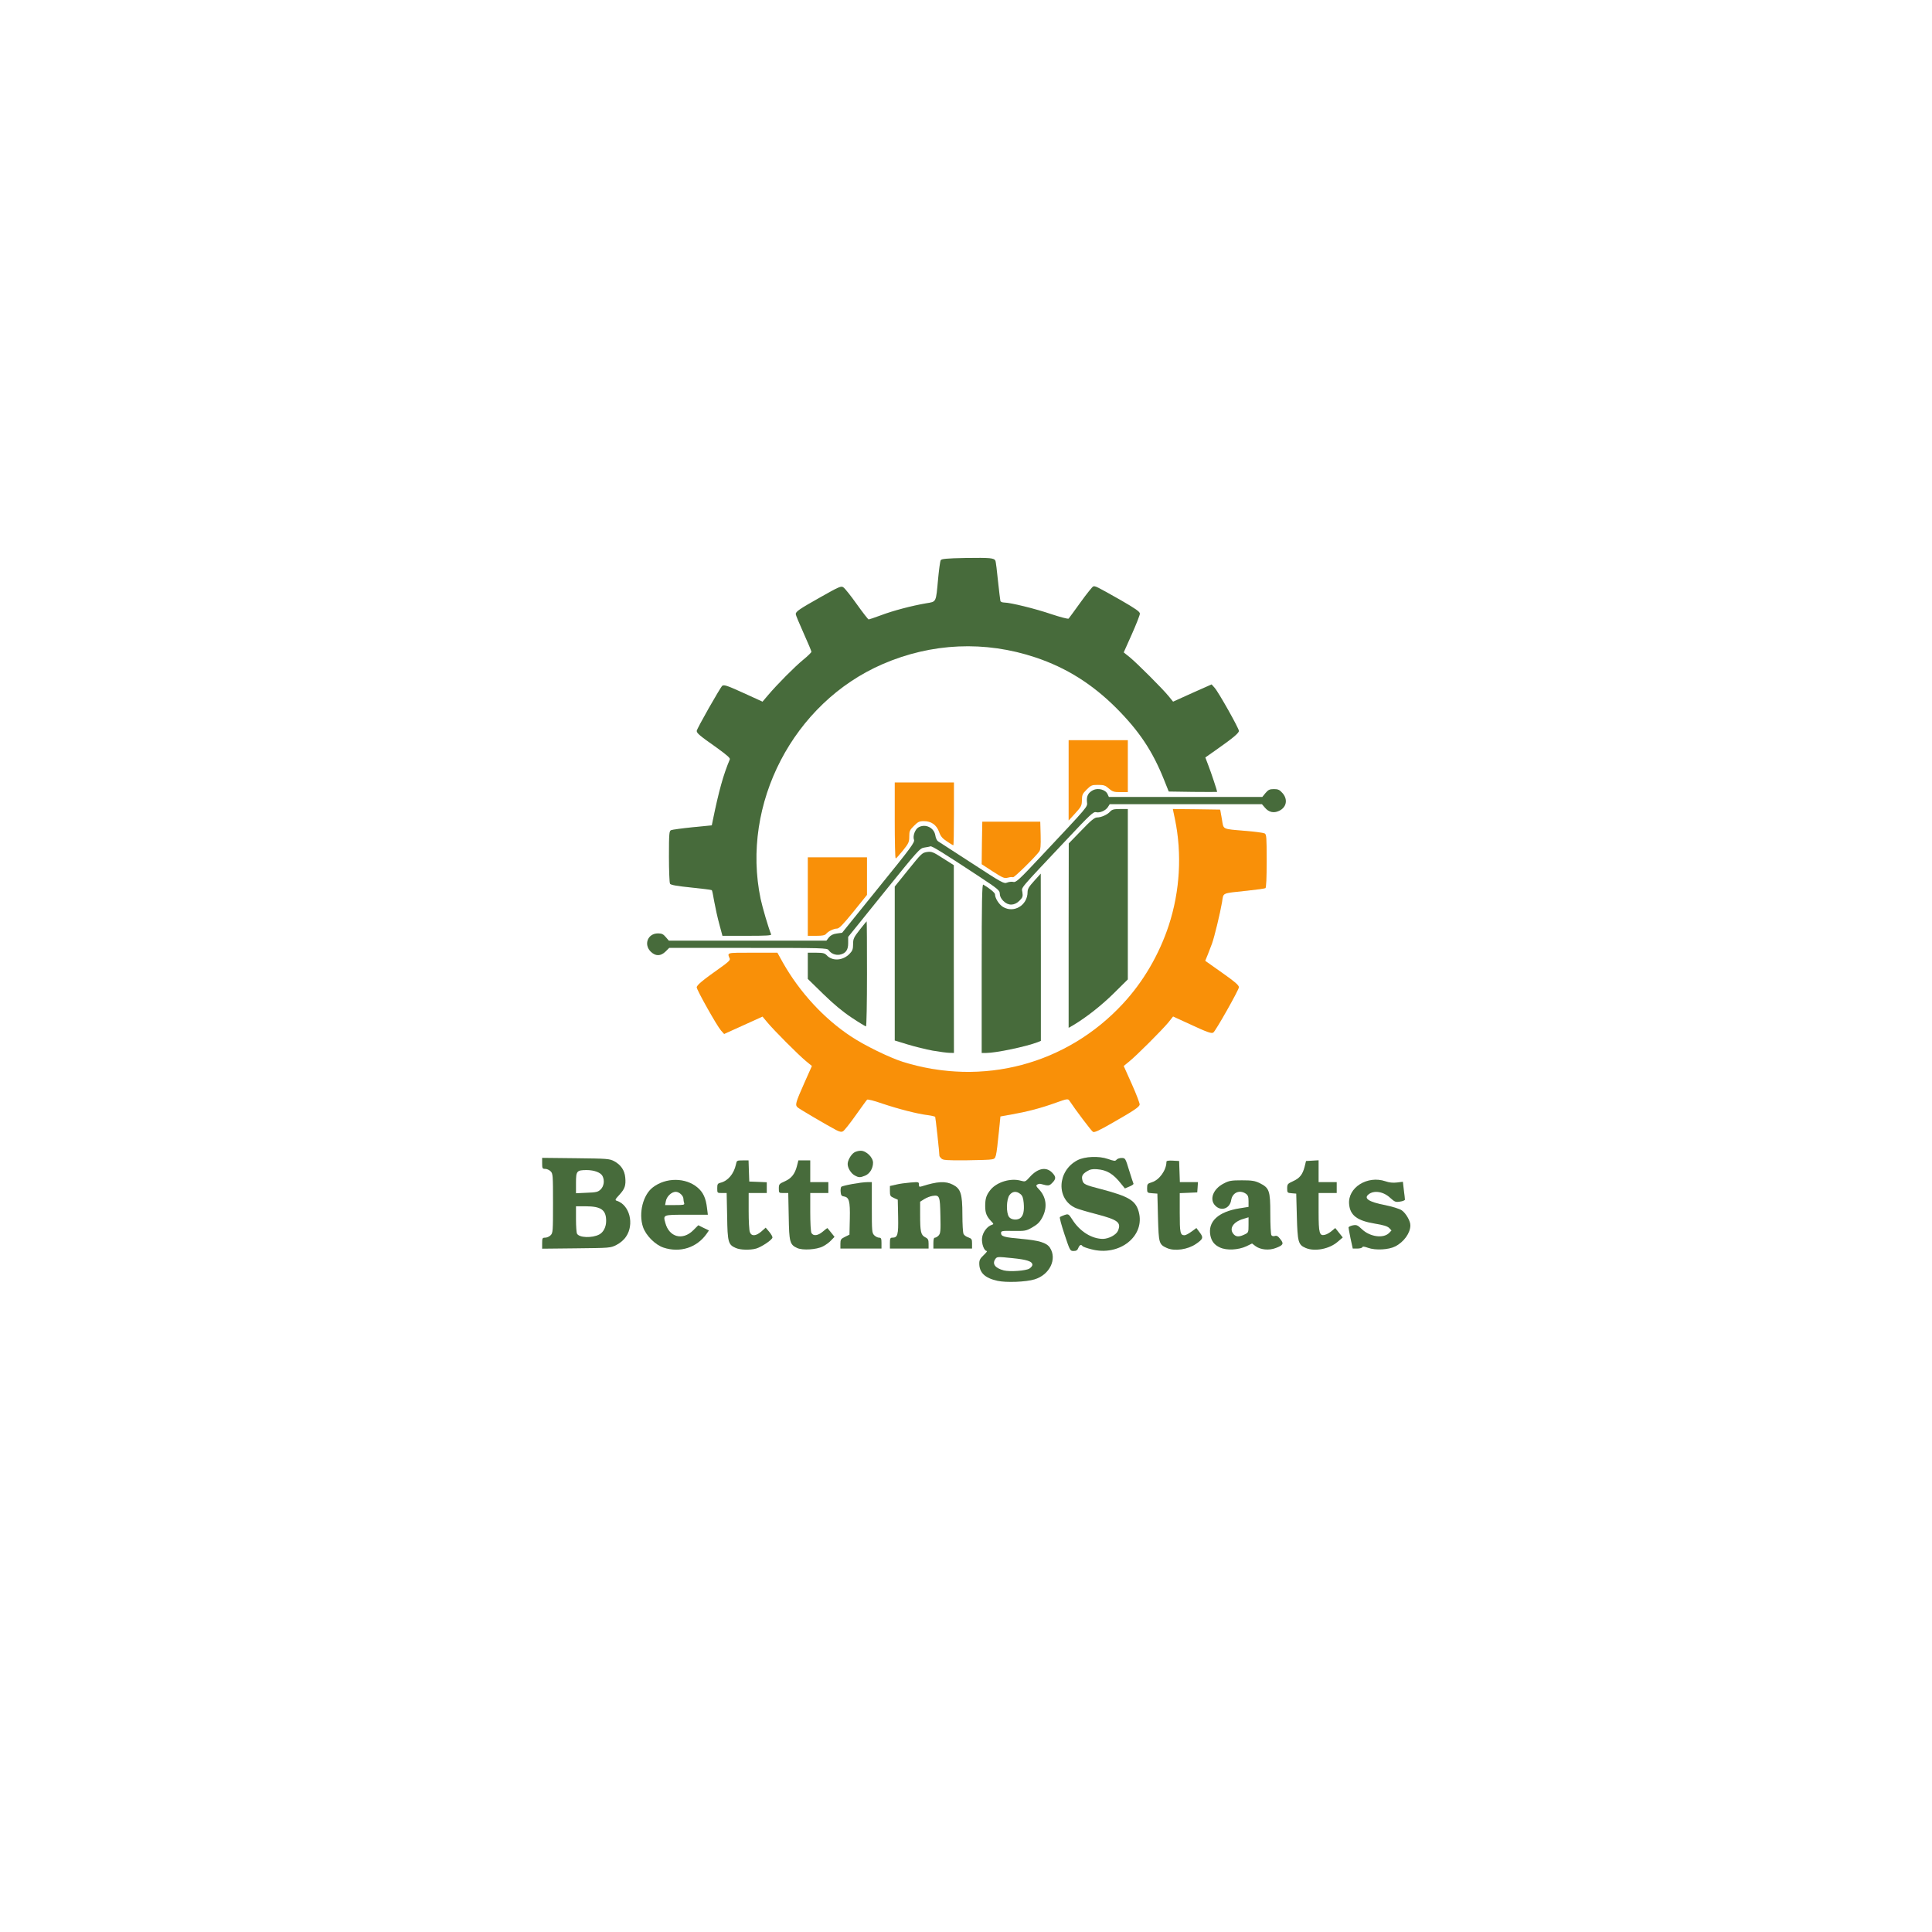
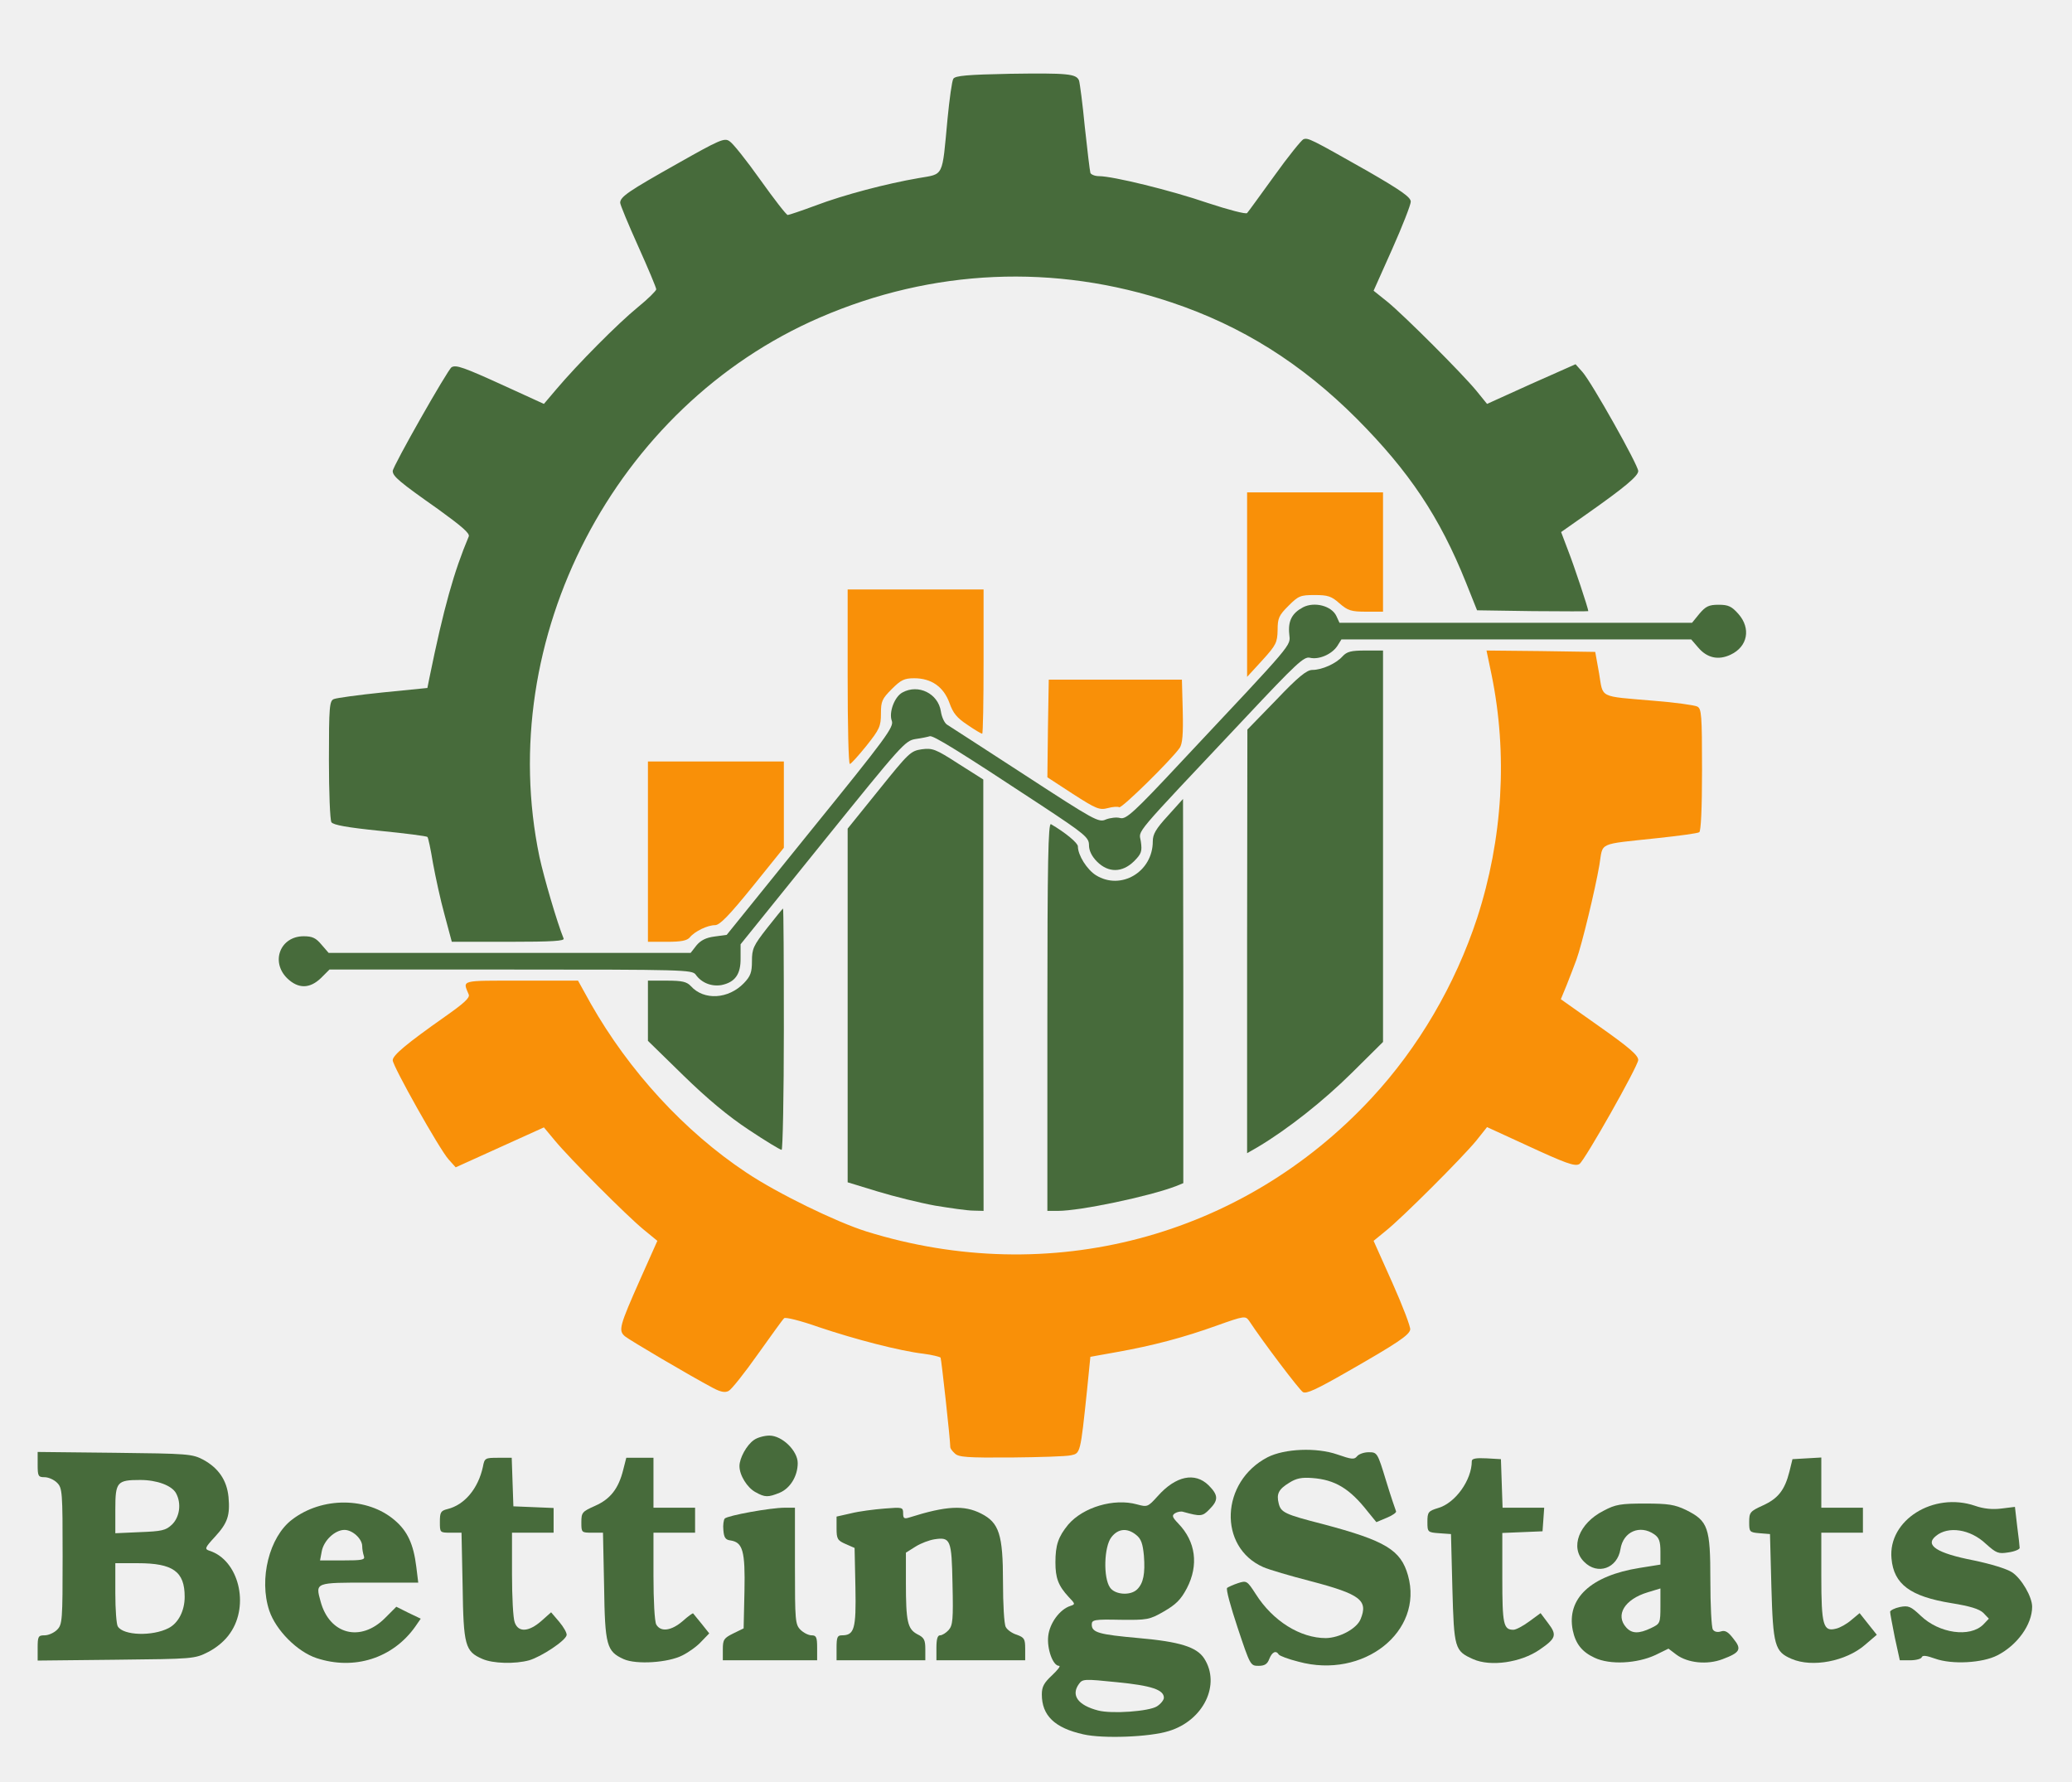
- <svg xmlns="http://www.w3.org/2000/svg" version="1.0" width="1600px" height="1600px" viewBox="0 0 16000 16000" preserveAspectRatio="xMidYMid meet">
-   <g id="layer1" fill="#ffffff" stroke="none">
-     <path d="M0 8000 l0 -8000 8000 0 8000 0 0 8000 0 8000 -8000 0 -8000 0 0 -8000z m8568 2595 c125 -38 188 -168 127 -262 -27 -41 -88 -60 -235 -73 -145 -13 -170 -20 -170 -49 0 -17 9 -19 103 -17 97 1 105 0 157 -30 120 -68 145 -220 52 -317 -22 -23 -24 -29 -12 -37 8 -5 22 -8 30 -5 62 17 69 17 94 -9 33 -33 33 -51 -3 -87 -49 -48 -118 -34 -183 39 -36 40 -38 40 -75 30 -83 -23 -194 10 -248 73 -36 44 -46 74 -46 136 0 56 10 84 48 125 24 25 24 26 6 32 -38 12 -75 62 -80 109 -5 46 17 107 39 107 7 0 -5 15 -25 34 -29 27 -37 41 -37 69 0 76 46 121 150 144 70 16 238 10 308 -12z m362 -260 c10 -25 24 -32 34 -16 3 5 35 17 71 26 234 64 452 -108 395 -311 -26 -92 -81 -125 -307 -185 -137 -35 -151 -42 -159 -74 -9 -35 0 -52 38 -75 25 -16 45 -20 83 -17 82 6 135 38 200 121 l31 38 38 -16 c20 -8 35 -19 33 -23 -2 -5 -19 -54 -36 -110 -31 -102 -32 -103 -63 -103 -17 0 -36 7 -42 15 -10 12 -19 11 -71 -7 -75 -26 -190 -21 -251 10 -170 88 -179 324 -16 396 20 9 98 32 172 51 179 47 207 69 179 137 -14 34 -75 67 -125 68 -92 0 -191 -61 -253 -159 -31 -48 -33 -49 -64 -39 -18 6 -35 14 -39 17 -5 4 13 69 38 144 45 135 46 137 75 137 22 0 32 -6 39 -25z m-3231 -1 c53 -15 114 -62 152 -115 l20 -29 -44 -21 -44 -22 -41 41 c-88 88 -200 59 -232 -60 -19 -69 -21 -68 176 -68 l176 0 -7 -57 c-10 -82 -32 -129 -78 -168 -98 -84 -262 -85 -370 -2 -82 62 -120 214 -82 328 24 71 101 148 170 171 64 21 137 22 204 2z m563 6 c44 -13 132 -71 135 -91 1 -8 -11 -29 -27 -48 l-29 -34 -36 32 c-45 39 -82 41 -95 5 -6 -14 -10 -93 -10 -175 l0 -149 75 0 75 0 0 -45 0 -44 -72 -3 -73 -3 -3 -87 -3 -88 -49 0 c-47 0 -49 1 -55 33 -17 78 -66 137 -128 152 -24 6 -27 12 -27 46 0 39 0 39 39 39 l39 0 4 193 c3 214 9 235 71 262 38 17 118 19 169 5z m553 -18 c22 -11 53 -33 68 -50 l28 -29 -27 -34 c-16 -19 -29 -36 -31 -38 -1 -2 -18 10 -38 28 -41 35 -79 40 -95 12 -6 -11 -10 -87 -10 -175 l0 -156 75 0 75 0 0 -45 0 -45 -75 0 -75 0 0 -90 0 -90 -49 0 -49 0 -11 43 c-17 69 -47 106 -101 130 -47 21 -50 24 -50 60 0 37 1 37 39 37 l39 0 4 193 c3 214 9 235 71 263 45 20 160 13 212 -14z m3008 17 c45 -11 114 -54 130 -80 8 -12 3 -25 -18 -53 l-27 -36 -41 30 c-23 17 -48 30 -57 30 -36 0 -40 -20 -40 -187 l0 -162 73 -3 72 -3 3 -42 3 -43 -75 0 -75 0 -3 -87 -3 -88 -52 -3 c-38 -2 -53 1 -53 10 0 68 -59 151 -121 169 -36 11 -39 15 -39 50 0 37 1 38 43 41 l42 3 5 196 c5 179 7 199 25 219 42 47 120 62 208 39z m499 -18 l47 -23 29 22 c41 30 111 37 166 16 64 -24 70 -36 39 -74 -19 -25 -30 -31 -45 -26 -13 4 -24 1 -29 -7 -5 -8 -9 -88 -9 -178 0 -191 -8 -213 -88 -253 -40 -19 -63 -23 -147 -23 -88 0 -107 3 -150 26 -89 45 -122 133 -70 184 48 49 120 24 131 -46 10 -63 70 -89 122 -53 17 12 22 25 22 62 l0 47 -75 12 c-140 23 -226 79 -241 158 -21 116 54 190 186 182 39 -3 84 -13 112 -26z m664 14 c27 -8 69 -31 92 -51 l42 -36 -31 -39 -31 -39 -30 25 c-16 14 -41 28 -55 31 -46 12 -53 -12 -53 -188 l0 -158 75 0 75 0 0 -45 0 -45 -75 0 -75 0 0 -91 0 -90 -52 3 -52 3 -11 45 c-17 67 -41 97 -96 122 -46 21 -49 25 -49 60 0 35 1 37 38 40 l37 3 5 190 c4 163 8 195 23 219 36 54 125 70 223 41z m569 -13 c72 -37 125 -111 125 -175 0 -36 -38 -101 -72 -124 -20 -13 -76 -30 -138 -43 -134 -26 -178 -55 -137 -88 44 -37 124 -25 180 28 38 34 45 37 82 31 22 -3 40 -11 40 -16 0 -6 -4 -41 -9 -79 l-8 -69 -49 6 c-32 4 -64 1 -95 -10 -150 -51 -314 52 -301 190 8 93 68 137 216 161 68 11 100 21 115 35 l20 21 -20 21 c-48 48 -159 32 -225 -31 -37 -35 -45 -38 -76 -32 -19 4 -34 12 -35 17 0 6 8 47 17 93 l18 82 37 0 c21 0 40 -5 42 -11 3 -8 17 -6 48 5 61 22 171 16 225 -12z m-6450 -12 c71 -36 108 -92 113 -174 3 -49 0 -71 -17 -103 -21 -42 -58 -78 -92 -88 -18 -6 -16 -11 20 -50 46 -50 55 -77 49 -144 -6 -60 -36 -104 -91 -134 -40 -21 -55 -22 -319 -25 l-278 -3 0 45 c0 42 2 46 25 46 14 0 34 9 45 20 19 19 20 33 20 265 0 232 -1 246 -20 265 -11 11 -31 20 -45 20 -23 0 -25 4 -25 46 l0 45 283 -3 c278 -3 283 -3 332 -28z m2195 -15 c0 -38 -3 -45 -20 -45 -11 0 -29 -9 -40 -20 -19 -19 -20 -33 -20 -230 l0 -210 -37 0 c-51 0 -205 28 -216 39 -4 4 -7 24 -5 42 2 27 8 35 26 37 44 7 53 38 50 183 l-3 134 -37 18 c-34 17 -38 22 -38 58 l0 39 170 0 170 0 0 -45z m390 5 c0 -33 -4 -42 -29 -54 -35 -19 -41 -45 -41 -186 l0 -108 35 -22 c19 -12 49 -23 67 -26 59 -9 63 0 66 161 3 128 1 149 -14 166 -9 10 -23 19 -31 19 -9 0 -13 14 -13 45 l0 45 160 0 160 0 0 -41 c0 -36 -3 -41 -30 -51 -17 -5 -35 -18 -40 -28 -6 -10 -10 -83 -10 -162 0 -172 -14 -214 -79 -247 -61 -31 -125 -28 -258 14 -19 6 -23 4 -23 -15 0 -22 -3 -22 -67 -17 -38 3 -92 10 -120 17 l-53 12 0 42 c0 38 3 44 33 57 l32 14 3 142 c3 151 -4 173 -49 173 -16 0 -19 7 -19 45 l0 45 160 0 160 0 0 -40z m-525 -564 c38 -16 65 -60 65 -107 0 -44 -56 -99 -102 -99 -18 0 -44 7 -56 16 -26 18 -52 65 -52 94 0 33 28 78 58 94 34 19 45 19 87 2z m1050 -135 c34 -7 34 -6 58 -235 l12 -120 95 -17 c129 -23 240 -52 362 -96 98 -35 102 -35 115 -17 50 76 181 249 194 257 12 8 50 -10 160 -73 182 -104 223 -132 227 -152 2 -9 -27 -85 -64 -168 l-68 -152 44 -36 c58 -46 275 -263 326 -325 l39 -49 135 62 c149 69 182 81 198 71 19 -12 212 -354 212 -375 0 -17 -34 -46 -139 -120 l-140 -99 21 -51 c11 -28 27 -69 35 -91 20 -55 68 -254 83 -342 14 -84 -10 -73 212 -97 75 -8 142 -17 148 -21 6 -4 10 -83 10 -225 0 -199 -2 -220 -17 -228 -10 -5 -81 -15 -158 -21 -199 -17 -181 -8 -196 -98 l-14 -78 -196 -3 -196 -2 18 86 c43 207 44 459 4 674 -41 212 -164 500 -290 675 -361 505 -964 790 -1557 737 -250 -23 -421 -68 -623 -167 -340 -165 -597 -407 -781 -732 l-46 -83 -205 0 c-222 0 -211 -3 -189 50 5 12 -19 33 -86 80 -139 98 -188 139 -188 157 0 21 168 320 201 357 l26 29 159 -72 159 -72 40 48 c52 63 256 268 319 320 l50 41 -62 139 c-75 169 -79 184 -55 205 17 14 234 142 317 186 28 15 44 18 57 11 10 -5 57 -64 105 -132 48 -67 90 -126 95 -130 4 -5 60 9 125 32 131 44 292 86 378 96 31 4 58 11 61 14 3 6 35 296 35 323 0 4 7 14 16 22 13 14 45 16 202 15 103 -1 201 -4 217 -8z m-316 -1658 l0 -778 -90 -57 c-82 -53 -93 -57 -132 -52 -40 6 -47 13 -154 146 l-113 140 0 637 0 638 108 33 c110 34 278 68 345 69 l37 1 -1 -777z m396 762 c88 -14 242 -53 298 -74 l27 -11 0 -692 -1 -693 -54 60 c-44 48 -55 67 -55 93 0 78 -61 142 -135 142 -21 0 -52 -9 -70 -20 -32 -20 -65 -72 -65 -104 0 -12 -44 -49 -97 -80 -10 -6 -13 136 -13 693 l0 701 38 0 c20 0 78 -7 127 -15z m727 -305 c51 -36 143 -115 205 -177 l113 -112 0 -706 0 -705 -63 0 c-53 0 -67 4 -83 21 -23 26 -74 49 -109 49 -20 0 -51 25 -130 108 l-104 107 -1 764 0 763 40 -23 c22 -13 81 -53 132 -89z m-1842 -335 c0 -239 -1 -435 -3 -435 -1 0 -27 32 -57 70 -50 64 -55 75 -55 120 0 40 -5 54 -29 79 -56 58 -144 63 -191 11 -15 -16 -31 -20 -87 -20 l-68 0 0 109 0 108 128 125 c86 84 163 148 236 196 60 40 113 72 118 72 4 0 8 -196 8 -435z m-1668 -185 l30 -30 653 0 c624 0 654 1 667 18 21 30 57 44 93 38 49 -10 70 -39 69 -97 l0 -50 296 -367 c285 -353 297 -367 335 -373 22 -3 45 -8 51 -10 12 -4 103 52 402 249 159 105 172 116 172 144 0 19 10 40 29 59 41 41 91 40 133 -1 27 -27 30 -36 25 -71 -6 -45 -42 -2 376 -446 184 -196 212 -222 233 -217 32 8 79 -12 99 -42 l15 -24 631 0 630 0 25 29 c32 38 73 47 117 26 62 -29 74 -95 28 -147 -24 -27 -36 -33 -71 -33 -36 0 -47 6 -70 33 l-26 32 -636 0 -635 0 -11 -24 c-17 -37 -79 -53 -120 -32 -40 21 -55 49 -50 97 4 44 24 20 -391 462 -169 181 -197 206 -218 201 -13 -4 -36 -1 -52 5 -26 12 -40 4 -292 -160 -145 -94 -271 -176 -281 -182 -9 -6 -19 -27 -22 -48 -10 -64 -81 -99 -138 -68 -29 15 -50 72 -39 102 9 22 -19 60 -293 398 l-302 374 -44 6 c-31 4 -50 14 -65 32 l-21 27 -653 0 -652 0 -26 -30 c-20 -24 -33 -30 -64 -30 -84 0 -120 91 -60 151 40 39 82 39 123 -1z m874 -142 c-23 -56 -71 -220 -87 -294 -105 -503 33 -1045 370 -1458 408 -499 1072 -731 1709 -596 333 70 621 228 867 474 189 190 299 354 394 591 l40 100 201 3 c110 1 200 1 200 0 0 -9 -51 -163 -73 -219 l-25 -66 91 -64 c138 -97 187 -138 187 -156 0 -21 -168 -320 -201 -357 l-25 -28 -160 71 -159 72 -39 -48 c-52 -63 -258 -269 -320 -320 l-50 -40 67 -150 c37 -83 67 -160 67 -171 0 -16 -34 -40 -157 -111 -205 -116 -213 -120 -230 -114 -7 3 -55 62 -105 132 -50 69 -94 130 -98 134 -4 5 -68 -12 -141 -36 -134 -46 -343 -97 -393 -97 -15 0 -29 -6 -31 -12 -2 -7 -11 -81 -20 -165 -8 -84 -18 -159 -21 -168 -10 -24 -41 -27 -249 -24 -153 3 -198 7 -204 18 -5 7 -14 73 -21 145 -20 213 -12 197 -104 213 -116 20 -269 60 -372 99 -51 19 -96 34 -100 34 -5 0 -49 -57 -99 -127 -49 -69 -99 -132 -111 -139 -18 -13 -36 -5 -188 81 -174 98 -206 119 -206 141 0 7 29 77 65 157 36 80 65 149 65 155 0 5 -30 35 -67 65 -71 58 -216 204 -293 295 l-45 53 -140 -64 c-149 -68 -177 -78 -193 -68 -14 9 -212 357 -212 374 0 19 25 40 163 137 87 63 116 88 111 99 -53 126 -90 256 -142 511 l-7 35 -160 16 c-88 9 -168 20 -177 24 -16 6 -18 27 -18 219 0 116 4 217 9 225 7 10 57 19 175 31 91 9 168 19 171 22 3 2 12 45 20 94 9 49 27 133 42 187 l26 97 204 0 c160 0 204 -3 199 -12z m455 -4 c18 -22 64 -44 91 -44 17 0 50 -34 136 -140 l112 -139 0 -155 0 -156 -245 0 -245 0 0 325 0 325 69 0 c50 0 72 -4 82 -16z m1548 -469 c9 5 187 -170 218 -214 10 -15 13 -49 11 -133 l-3 -113 -240 0 -240 0 -3 176 -2 176 92 60 c84 54 96 59 126 51 18 -5 36 -6 41 -3z m-911 -222 c47 -59 52 -70 52 -116 0 -44 4 -53 39 -88 33 -33 45 -39 81 -39 62 0 106 31 127 89 13 37 27 54 65 79 26 18 50 32 53 32 3 0 5 -117 5 -260 l0 -260 -245 0 -245 0 0 315 c0 173 3 315 8 314 4 0 31 -30 60 -66z m1482 -417 c0 -43 5 -53 39 -87 36 -36 43 -39 94 -39 48 0 61 4 90 30 30 26 42 30 96 30 l61 0 0 -215 0 -215 -245 0 -245 0 0 333 0 332 55 -60 c50 -55 54 -64 55 -109z" />
-     <path d="M8313 10521 c-73 -19 -99 -55 -69 -96 13 -18 20 -18 137 -6 123 12 169 27 169 56 0 28 -47 47 -127 51 -43 2 -93 -1 -110 -5z" />
-     <path d="M8356 10078 c-25 -35 -22 -148 5 -182 24 -31 57 -34 89 -8 39 31 41 159 4 196 -24 24 -80 20 -98 -6z" />
-     <path d="M5514 9948 c7 -40 48 -78 82 -78 29 0 64 32 64 59 0 11 3 26 6 35 5 14 -5 16 -76 16 l-82 0 6 -32z" />
-     <path d="M10217 10222 c-41 -45 -6 -102 77 -127 l46 -14 0 63 c0 63 -1 64 -34 80 -44 21 -69 20 -89 -2z" />
-     <path d="M4816 10240 c-16 -5 -33 -15 -37 -22 -5 -7 -9 -61 -9 -120 l0 -108 81 0 c127 0 169 30 169 121 0 51 -23 95 -58 113 -37 19 -110 27 -146 16z" />
-     <path d="M4770 9796 c0 -99 6 -106 90 -106 60 0 114 20 129 48 20 37 13 86 -15 113 -22 21 -37 24 -115 27 l-89 4 0 -86z" />
+ <svg xmlns="http://www.w3.org/2000/svg" version="1.0" width="746.944" height="642.236" viewBox="0 0 7469.441 6422.358" preserveAspectRatio="xMidYMid meet" id="svg67">
+   <defs id="defs71" />
+   <g id="layer2" style="fill:#476b3b;stroke:none" transform="translate(-4354.264,-4355.021)">
+     <path d="m 8260,10607 c -104,-23 -150,-68 -150,-144 0,-28 8,-42 37,-69 20,-19 32,-34 25,-34 -22,0 -44,-61 -39,-107 5,-47 42,-97 80,-109 18,-6 18,-7 -6,-32 -38,-41 -48,-69 -48,-125 0,-62 10,-92 46,-136 54,-63 165,-96 248,-73 37,10 39,10 75,-30 65,-73 134,-87 183,-39 36,36 36,54 3,87 -25,26 -32,26 -94,9 -8,-3 -22,0 -30,5 -12,8 -10,14 12,37 63,65 74,150 31,233 -22,42 -40,59 -83,84 -52,30 -60,31 -157,30 -94,-2 -103,0 -103,17 0,29 25,36 170,49 147,13 208,32 235,73 61,94 -2,224 -127,262 -70,22 -238,28 -308,12 z m 265,-101 c 14,-9 25,-23 25,-31 0,-29 -46,-44 -169,-56 -117,-12 -124,-12 -137,6 -30,41 -4,77 69,96 50,13 184,3 212,-15 z m -71,-422 c 22,-22 29,-56 24,-121 -4,-43 -10,-61 -28,-75 -32,-26 -65,-23 -89,8 -27,34 -30,147 -5,182 18,26 74,30 98,6 z" id="path17" />
+     <path d="m 8816,10223 c -25,-75 -43,-140 -38,-144 4,-3 21,-11 39,-17 31,-10 33,-9 64,39 62,98 161,159 253,159 50,-1 111,-34 125,-68 28,-68 0,-90 -179,-137 -74,-19 -152,-42 -172,-51 -163,-72 -154,-308 16,-396 61,-31 176,-36 251,-10 52,18 61,19 71,7 6,-8 25,-15 42,-15 31,0 32,1 63,103 17,56 34,105 36,110 2,4 -13,15 -33,23 l -38,16 -31,-38 c -65,-83 -118,-115 -200,-121 -38,-3 -58,1 -83,17 -38,23 -47,40 -38,75 8,32 22,39 159,74 226,60 281,93 307,185 57,203 -161,375 -395,311 -36,-9 -68,-21 -71,-26 -10,-16 -24,-9 -34,16 -7,19 -17,25 -39,25 -29,0 -30,-2 -75,-137 z" id="path19" />
+     <path d="m 5495,10332 c -69,-23 -146,-100 -170,-171 -38,-114 0,-266 82,-328 108,-83 272,-82 370,2 46,39 68,86 78,168 l 7,57 h -176 c -197,0 -195,-1 -176,68 32,119 144,148 232,60 l 41,-41 44,22 44,21 -20,29 c -81,114 -220,158 -356,113 z m 171,-368 c -3,-9 -6,-24 -6,-35 0,-27 -35,-59 -64,-59 -34,0 -75,38 -82,78 l -6,32 h 82 c 71,0 81,-2 76,-16 z" id="path21" />
+     <path d="m 6093,10335 c -62,-27 -68,-48 -71,-262 l -4,-193 h -39 c -39,0 -39,0 -39,-39 0,-34 3,-40 27,-46 62,-15 111,-74 128,-152 6,-32 8,-33 55,-33 h 49 l 3,88 3,87 73,3 72,3 v 44 45 h -75 -75 v 149 c 0,82 4,161 10,175 13,36 50,34 95,-5 l 36,-32 29,34 c 16,19 28,40 27,48 -3,20 -91,78 -135,91 -51,14 -131,12 -169,-5 z" id="path23" />
+     <path d="m 6603,10336 c -62,-28 -68,-49 -71,-263 l -4,-193 h -39 c -38,0 -39,0 -39,-37 0,-36 3,-39 50,-60 54,-24 84,-61 101,-130 l 11,-43 h 49 49 v 90 90 h 75 75 v 45 45 h -75 -75 v 156 c 0,88 4,164 10,175 16,28 54,23 95,-12 20,-18 37,-30 38,-28 2,2 15,19 31,38 l 27,34 -28,29 c -15,17 -46,39 -68,50 -52,27 -167,34 -212,14 z" id="path25" />
+     <path d="m 9665,10336 c -67,-30 -69,-38 -75,-255 l -5,-196 -42,-3 c -42,-3 -43,-4 -43,-41 0,-35 3,-39 39,-50 62,-18 121,-101 121,-169 0,-9 15,-12 53,-10 l 52,3 3,88 3,87 h 75 75 l -3,43 -3,42 -72,3 -73,3 v 162 c 0,167 4,187 40,187 9,0 34,-13 57,-30 l 41,-30 27,36 c 33,43 29,55 -31,96 -67,46 -176,62 -239,34 z" id="path27" />
+     <path d="m 10103,10331 c -46,-21 -69,-51 -79,-99 -23,-115 65,-197 241,-225 l 75,-12 v -47 c 0,-37 -5,-50 -22,-62 -52,-36 -112,-10 -122,53 -11,70 -83,95 -131,46 -52,-51 -19,-139 70,-184 43,-23 62,-26 150,-26 84,0 107,4 147,23 80,40 88,62 88,253 0,90 4,170 9,178 5,8 16,11 29,7 15,-5 26,1 45,26 31,38 25,50 -39,74 -55,21 -125,14 -166,-16 l -29,-22 -47,23 c -67,31 -164,36 -219,10 z m 203,-107 c 33,-16 34,-17 34,-80 v -63 l -46,14 c -83,25 -118,82 -77,127 20,22 45,23 89,2 z" id="path29" />
+     <path d="m 10813,10335 c -61,-26 -67,-48 -73,-260 l -5,-190 -37,-3 c -37,-3 -38,-5 -38,-40 0,-35 3,-39 49,-60 55,-25 79,-55 96,-122 l 11,-45 52,-3 52,-3 v 90 91 h 75 75 v 45 45 h -75 -75 v 158 c 0,176 7,200 53,188 14,-3 39,-17 55,-31 l 30,-25 31,39 31,39 -42,36 c -69,60 -191,83 -265,51 z" id="path31" />
+     <path d="m 11330,10334 c -31,-11 -45,-13 -48,-5 -2,6 -21,11 -42,11 h -37 l -18,-82 c -9,-46 -17,-87 -17,-93 1,-5 16,-13 35,-17 31,-6 39,-3 76,32 66,63 177,79 225,31 l 20,-21 -20,-21 c -15,-14 -47,-24 -115,-35 -148,-24 -208,-68 -216,-161 -13,-138 151,-241 301,-190 31,11 63,14 95,10 l 49,-6 8,69 c 5,38 9,73 9,79 0,5 -18,13 -40,16 -37,6 -44,3 -82,-31 -56,-53 -136,-65 -180,-28 -41,33 3,62 137,88 62,13 118,30 138,43 34,23 72,88 72,124 0,64 -53,138 -125,175 -54,28 -164,34 -225,12 z" id="path33" />
+     <path d="m 4490,10296 c 0,-42 2,-46 25,-46 14,0 34,-9 45,-20 19,-19 20,-33 20,-265 0,-232 -1,-246 -20,-265 -11,-11 -31,-20 -45,-20 -23,0 -25,-4 -25,-46 v -45 l 278,3 c 264,3 279,4 319,25 55,30 85,74 91,134 6,67 -3,94 -49,144 -36,39 -38,44 -20,50 105,33 146,195 75,297 -18,27 -48,52 -79,68 -49,25 -54,25 -332,28 l -283,3 z m 472,-72 c 35,-18 58,-62 58,-113 0,-91 -42,-121 -169,-121 h -81 v 108 c 0,59 4,113 9,120 20,33 125,36 183,6 z m 12,-373 c 28,-27 35,-76 15,-113 -15,-28 -69,-48 -129,-48 -84,0 -90,7 -90,106 v 86 l 89,-4 c 78,-3 93,-6 115,-27 z" id="path35" />
+     <path d="m 6960,10301 c 0,-36 4,-41 38,-58 l 37,-18 3,-134 c 3,-145 -6,-176 -50,-183 -18,-2 -24,-10 -26,-37 -2,-18 1,-38 5,-42 11,-11 165,-39 216,-39 h 37 v 210 c 0,197 1,211 20,230 11,11 29,20 40,20 17,0 20,7 20,45 v 45 h -170 -170 z" id="path37" />
+     <path d="m 7370,10295 c 0,-38 3,-45 19,-45 45,0 52,-22 49,-173 l -3,-142 -32,-14 c -30,-13 -33,-19 -33,-57 v -42 l 53,-12 c 28,-7 82,-14 120,-17 64,-5 67,-5 67,17 0,19 4,21 23,15 133,-42 197,-45 258,-14 65,33 79,75 79,247 0,79 4,152 10,162 5,10 23,23 40,28 27,10 30,15 30,51 v 41 h -160 -160 v -45 c 0,-31 4,-45 13,-45 8,0 22,-9 31,-19 15,-17 17,-38 14,-166 -3,-161 -7,-170 -66,-161 -18,3 -48,14 -67,26 l -35,22 v 108 c 0,141 6,167 41,186 25,12 29,21 29,54 v 40 h -160 -160 z" id="path39" />
+     <path d="m 7078,9734 c -30,-16 -58,-61 -58,-94 0,-29 26,-76 52,-94 12,-9 38,-16 56,-16 46,0 102,55 102,99 0,47 -27,91 -65,107 -42,17 -53,17 -87,-2 z" id="path41" />
+     <path d="m 7725,8701 c -55,-10 -148,-33 -207,-51 l -108,-33 v -638 -637 l 113,-140 c 107,-133 114,-140 154,-146 39,-5 50,-1 132,52 l 90,57 v 778 l 1,777 -37,-1 c -21,0 -83,-9 -138,-18 z" id="path43" />
+     <path d="m 8130,8019 c 0,-557 3,-699 13,-693 53,31 97,68 97,80 0,32 33,84 65,104 90,56 205,-12 205,-122 0,-26 11,-45 55,-93 l 54,-60 1,693 v 692 l -27,11 c -97,37 -345,89 -425,89 h -38 z" id="path45" />
+     <path d="m 8850,7749 1,-764 104,-107 c 79,-83 110,-108 130,-108 35,0 86,-23 109,-49 16,-17 30,-21 83,-21 h 63 v 705 706 l -113,112 c -102,101 -230,202 -337,266 l -40,23 z" id="path47" />
+     <path d="m 7054,8428 c -73,-48 -150,-112 -236,-196 l -128,-125 v -108 -109 h 68 c 56,0 72,4 87,20 47,52 135,47 191,-11 24,-25 29,-39 29,-79 0,-45 5,-56 55,-120 30,-38 56,-70 57,-70 2,0 3,196 3,435 0,239 -4,435 -8,435 -5,0 -58,-32 -118,-72 z" id="path49" />
+     <path d="m 5389,7881 c -60,-60 -24,-151 60,-151 31,0 44,6 64,30 l 26,30 h 652 653 l 21,-27 c 15,-18 34,-28 65,-32 l 44,-6 302,-374 c 274,-338 302,-376 293,-398 -11,-30 10,-87 39,-102 57,-31 128,4 138,68 3,21 13,42 22,48 10,6 136,88 281,182 252,164 266,172 292,160 16,-6 39,-9 52,-5 21,5 49,-20 218,-201 415,-442 395,-418 391,-462 -5,-48 10,-76 50,-97 41,-21 103,-5 120,32 l 11,24 h 635 636 l 26,-32 c 23,-27 34,-33 70,-33 35,0 47,6 71,33 46,52 34,118 -28,147 -44,21 -85,12 -117,-26 l -25,-29 h -630 -631 l -15,24 c -20,30 -67,50 -99,42 -21,-5 -49,21 -233,217 -418,444 -382,401 -376,446 5,35 2,44 -25,71 -42,41 -92,42 -133,1 -19,-19 -29,-40 -29,-59 0,-28 -13,-39 -172,-144 -299,-197 -390,-253 -402,-249 -6,2 -29,7 -51,10 -38,6 -50,20 -335,373 l -296,367 v 50 c 1,58 -20,87 -69,97 -36,6 -72,-8 -93,-38 -13,-17 -43,-18 -667,-18 h -653 l -30,30 c -41,40 -83,40 -123,1 z" id="path51" />
+     <path d="m 5957,7653 c -15,-54 -33,-138 -42,-187 -8,-49 -17,-92 -20,-94 -3,-3 -80,-13 -171,-22 -118,-12 -168,-21 -175,-31 -5,-8 -9,-109 -9,-225 0,-192 2,-213 18,-219 9,-4 89,-15 177,-24 l 160,-16 7,-35 c 52,-255 89,-385 142,-511 5,-11 -24,-36 -111,-99 -138,-97 -163,-118 -163,-137 0,-17 198,-365 212,-374 16,-10 44,0 193,68 l 140,64 45,-53 c 77,-91 222,-237 293,-295 37,-30 67,-60 67,-65 0,-6 -29,-75 -65,-155 -36,-80 -65,-150 -65,-157 0,-22 32,-43 206,-141 152,-86 170,-94 188,-81 12,7 62,70 111,139 50,70 94,127 99,127 4,0 49,-15 100,-34 103,-39 256,-79 372,-99 92,-16 84,0 104,-213 7,-72 16,-138 21,-145 6,-11 51,-15 204,-18 208,-3 239,0 249,24 3,9 13,84 21,168 9,84 18,158 20,165 2,6 16,12 31,12 50,0 259,51 393,97 73,24 137,41 141,36 4,-4 48,-65 98,-134 50,-70 98,-129 105,-132 17,-6 25,-2 230,114 123,71 157,95 157,111 0,11 -30,88 -67,171 l -67,150 50,40 c 62,51 268,257 320,320 l 39,48 159,-72 160,-71 25,28 c 33,37 201,336 201,357 0,18 -49,59 -187,156 l -91,64 25,66 c 22,56 73,210 73,219 0,1 -90,1 -200,0 l -201,-3 -40,-100 c -95,-237 -205,-401 -394,-591 -199,-199 -414,-334 -668,-419 -420,-141 -862,-121 -1268,55 -739,320 -1174,1158 -1010,1944 16,74 64,238 87,294 5,9 -39,12 -199,12 h -204 z" id="path53" />
  </g>
-   <g id="layer2" fill="#476b3b" stroke="none">
-     <path d="M8260 10607 c-104 -23 -150 -68 -150 -144 0 -28 8 -42 37 -69 20 -19 32 -34 25 -34 -22 0 -44 -61 -39 -107 5 -47 42 -97 80 -109 18 -6 18 -7 -6 -32 -38 -41 -48 -69 -48 -125 0 -62 10 -92 46 -136 54 -63 165 -96 248 -73 37 10 39 10 75 -30 65 -73 134 -87 183 -39 36 36 36 54 3 87 -25 26 -32 26 -94 9 -8 -3 -22 0 -30 5 -12 8 -10 14 12 37 63 65 74 150 31 233 -22 42 -40 59 -83 84 -52 30 -60 31 -157 30 -94 -2 -103 0 -103 17 0 29 25 36 170 49 147 13 208 32 235 73 61 94 -2 224 -127 262 -70 22 -238 28 -308 12z m265 -101 c14 -9 25 -23 25 -31 0 -29 -46 -44 -169 -56 -117 -12 -124 -12 -137 6 -30 41 -4 77 69 96 50 13 184 3 212 -15z m-71 -422 c22 -22 29 -56 24 -121 -4 -43 -10 -61 -28 -75 -32 -26 -65 -23 -89 8 -27 34 -30 147 -5 182 18 26 74 30 98 6z" />
-     <path d="M8816 10223 c-25 -75 -43 -140 -38 -144 4 -3 21 -11 39 -17 31 -10 33 -9 64 39 62 98 161 159 253 159 50 -1 111 -34 125 -68 28 -68 0 -90 -179 -137 -74 -19 -152 -42 -172 -51 -163 -72 -154 -308 16 -396 61 -31 176 -36 251 -10 52 18 61 19 71 7 6 -8 25 -15 42 -15 31 0 32 1 63 103 17 56 34 105 36 110 2 4 -13 15 -33 23 l-38 16 -31 -38 c-65 -83 -118 -115 -200 -121 -38 -3 -58 1 -83 17 -38 23 -47 40 -38 75 8 32 22 39 159 74 226 60 281 93 307 185 57 203 -161 375 -395 311 -36 -9 -68 -21 -71 -26 -10 -16 -24 -9 -34 16 -7 19 -17 25 -39 25 -29 0 -30 -2 -75 -137z" />
-     <path d="M5495 10332 c-69 -23 -146 -100 -170 -171 -38 -114 0 -266 82 -328 108 -83 272 -82 370 2 46 39 68 86 78 168 l7 57 -176 0 c-197 0 -195 -1 -176 68 32 119 144 148 232 60 l41 -41 44 22 44 21 -20 29 c-81 114 -220 158 -356 113z m171 -368 c-3 -9 -6 -24 -6 -35 0 -27 -35 -59 -64 -59 -34 0 -75 38 -82 78 l-6 32 82 0 c71 0 81 -2 76 -16z" />
-     <path d="M6093 10335 c-62 -27 -68 -48 -71 -262 l-4 -193 -39 0 c-39 0 -39 0 -39 -39 0 -34 3 -40 27 -46 62 -15 111 -74 128 -152 6 -32 8 -33 55 -33 l49 0 3 88 3 87 73 3 72 3 0 44 0 45 -75 0 -75 0 0 149 c0 82 4 161 10 175 13 36 50 34 95 -5 l36 -32 29 34 c16 19 28 40 27 48 -3 20 -91 78 -135 91 -51 14 -131 12 -169 -5z" />
-     <path d="M6603 10336 c-62 -28 -68 -49 -71 -263 l-4 -193 -39 0 c-38 0 -39 0 -39 -37 0 -36 3 -39 50 -60 54 -24 84 -61 101 -130 l11 -43 49 0 49 0 0 90 0 90 75 0 75 0 0 45 0 45 -75 0 -75 0 0 156 c0 88 4 164 10 175 16 28 54 23 95 -12 20 -18 37 -30 38 -28 2 2 15 19 31 38 l27 34 -28 29 c-15 17 -46 39 -68 50 -52 27 -167 34 -212 14z" />
-     <path d="M9665 10336 c-67 -30 -69 -38 -75 -255 l-5 -196 -42 -3 c-42 -3 -43 -4 -43 -41 0 -35 3 -39 39 -50 62 -18 121 -101 121 -169 0 -9 15 -12 53 -10 l52 3 3 88 3 87 75 0 75 0 -3 43 -3 42 -72 3 -73 3 0 162 c0 167 4 187 40 187 9 0 34 -13 57 -30 l41 -30 27 36 c33 43 29 55 -31 96 -67 46 -176 62 -239 34z" />
-     <path d="M10103 10331 c-46 -21 -69 -51 -79 -99 -23 -115 65 -197 241 -225 l75 -12 0 -47 c0 -37 -5 -50 -22 -62 -52 -36 -112 -10 -122 53 -11 70 -83 95 -131 46 -52 -51 -19 -139 70 -184 43 -23 62 -26 150 -26 84 0 107 4 147 23 80 40 88 62 88 253 0 90 4 170 9 178 5 8 16 11 29 7 15 -5 26 1 45 26 31 38 25 50 -39 74 -55 21 -125 14 -166 -16 l-29 -22 -47 23 c-67 31 -164 36 -219 10z m203 -107 c33 -16 34 -17 34 -80 l0 -63 -46 14 c-83 25 -118 82 -77 127 20 22 45 23 89 2z" />
-     <path d="M10813 10335 c-61 -26 -67 -48 -73 -260 l-5 -190 -37 -3 c-37 -3 -38 -5 -38 -40 0 -35 3 -39 49 -60 55 -25 79 -55 96 -122 l11 -45 52 -3 52 -3 0 90 0 91 75 0 75 0 0 45 0 45 -75 0 -75 0 0 158 c0 176 7 200 53 188 14 -3 39 -17 55 -31 l30 -25 31 39 31 39 -42 36 c-69 60 -191 83 -265 51z" />
-     <path d="M11330 10334 c-31 -11 -45 -13 -48 -5 -2 6 -21 11 -42 11 l-37 0 -18 -82 c-9 -46 -17 -87 -17 -93 1 -5 16 -13 35 -17 31 -6 39 -3 76 32 66 63 177 79 225 31 l20 -21 -20 -21 c-15 -14 -47 -24 -115 -35 -148 -24 -208 -68 -216 -161 -13 -138 151 -241 301 -190 31 11 63 14 95 10 l49 -6 8 69 c5 38 9 73 9 79 0 5 -18 13 -40 16 -37 6 -44 3 -82 -31 -56 -53 -136 -65 -180 -28 -41 33 3 62 137 88 62 13 118 30 138 43 34 23 72 88 72 124 0 64 -53 138 -125 175 -54 28 -164 34 -225 12z" />
-     <path d="M4490 10296 c0 -42 2 -46 25 -46 14 0 34 -9 45 -20 19 -19 20 -33 20 -265 0 -232 -1 -246 -20 -265 -11 -11 -31 -20 -45 -20 -23 0 -25 -4 -25 -46 l0 -45 278 3 c264 3 279 4 319 25 55 30 85 74 91 134 6 67 -3 94 -49 144 -36 39 -38 44 -20 50 105 33 146 195 75 297 -18 27 -48 52 -79 68 -49 25 -54 25 -332 28 l-283 3 0 -45z m472 -72 c35 -18 58 -62 58 -113 0 -91 -42 -121 -169 -121 l-81 0 0 108 c0 59 4 113 9 120 20 33 125 36 183 6z m12 -373 c28 -27 35 -76 15 -113 -15 -28 -69 -48 -129 -48 -84 0 -90 7 -90 106 l0 86 89 -4 c78 -3 93 -6 115 -27z" />
-     <path d="M6960 10301 c0 -36 4 -41 38 -58 l37 -18 3 -134 c3 -145 -6 -176 -50 -183 -18 -2 -24 -10 -26 -37 -2 -18 1 -38 5 -42 11 -11 165 -39 216 -39 l37 0 0 210 c0 197 1 211 20 230 11 11 29 20 40 20 17 0 20 7 20 45 l0 45 -170 0 -170 0 0 -39z" />
-     <path d="M7370 10295 c0 -38 3 -45 19 -45 45 0 52 -22 49 -173 l-3 -142 -32 -14 c-30 -13 -33 -19 -33 -57 l0 -42 53 -12 c28 -7 82 -14 120 -17 64 -5 67 -5 67 17 0 19 4 21 23 15 133 -42 197 -45 258 -14 65 33 79 75 79 247 0 79 4 152 10 162 5 10 23 23 40 28 27 10 30 15 30 51 l0 41 -160 0 -160 0 0 -45 c0 -31 4 -45 13 -45 8 0 22 -9 31 -19 15 -17 17 -38 14 -166 -3 -161 -7 -170 -66 -161 -18 3 -48 14 -67 26 l-35 22 0 108 c0 141 6 167 41 186 25 12 29 21 29 54 l0 40 -160 0 -160 0 0 -45z" />
-     <path d="M7078 9734 c-30 -16 -58 -61 -58 -94 0 -29 26 -76 52 -94 12 -9 38 -16 56 -16 46 0 102 55 102 99 0 47 -27 91 -65 107 -42 17 -53 17 -87 -2z" />
-     <path d="M7725 8701 c-55 -10 -148 -33 -207 -51 l-108 -33 0 -638 0 -637 113 -140 c107 -133 114 -140 154 -146 39 -5 50 -1 132 52 l90 57 0 778 1 777 -37 -1 c-21 0 -83 -9 -138 -18z" />
-     <path d="M8130 8019 c0 -557 3 -699 13 -693 53 31 97 68 97 80 0 32 33 84 65 104 90 56 205 -12 205 -122 0 -26 11 -45 55 -93 l54 -60 1 693 0 692 -27 11 c-97 37 -345 89 -425 89 l-38 0 0 -701z" />
-     <path d="M8850 7749 l1 -764 104 -107 c79 -83 110 -108 130 -108 35 0 86 -23 109 -49 16 -17 30 -21 83 -21 l63 0 0 705 0 706 -113 112 c-102 101 -230 202 -337 266 l-40 23 0 -763z" />
-     <path d="M7054 8428 c-73 -48 -150 -112 -236 -196 l-128 -125 0 -108 0 -109 68 0 c56 0 72 4 87 20 47 52 135 47 191 -11 24 -25 29 -39 29 -79 0 -45 5 -56 55 -120 30 -38 56 -70 57 -70 2 0 3 196 3 435 0 239 -4 435 -8 435 -5 0 -58 -32 -118 -72z" />
-     <path d="M5389 7881 c-60 -60 -24 -151 60 -151 31 0 44 6 64 30 l26 30 652 0 653 0 21 -27 c15 -18 34 -28 65 -32 l44 -6 302 -374 c274 -338 302 -376 293 -398 -11 -30 10 -87 39 -102 57 -31 128 4 138 68 3 21 13 42 22 48 10 6 136 88 281 182 252 164 266 172 292 160 16 -6 39 -9 52 -5 21 5 49 -20 218 -201 415 -442 395 -418 391 -462 -5 -48 10 -76 50 -97 41 -21 103 -5 120 32 l11 24 635 0 636 0 26 -32 c23 -27 34 -33 70 -33 35 0 47 6 71 33 46 52 34 118 -28 147 -44 21 -85 12 -117 -26 l-25 -29 -630 0 -631 0 -15 24 c-20 30 -67 50 -99 42 -21 -5 -49 21 -233 217 -418 444 -382 401 -376 446 5 35 2 44 -25 71 -42 41 -92 42 -133 1 -19 -19 -29 -40 -29 -59 0 -28 -13 -39 -172 -144 -299 -197 -390 -253 -402 -249 -6 2 -29 7 -51 10 -38 6 -50 20 -335 373 l-296 367 0 50 c1 58 -20 87 -69 97 -36 6 -72 -8 -93 -38 -13 -17 -43 -18 -667 -18 l-653 0 -30 30 c-41 40 -83 40 -123 1z" />
-     <path d="M5957 7653 c-15 -54 -33 -138 -42 -187 -8 -49 -17 -92 -20 -94 -3 -3 -80 -13 -171 -22 -118 -12 -168 -21 -175 -31 -5 -8 -9 -109 -9 -225 0 -192 2 -213 18 -219 9 -4 89 -15 177 -24 l160 -16 7 -35 c52 -255 89 -385 142 -511 5 -11 -24 -36 -111 -99 -138 -97 -163 -118 -163 -137 0 -17 198 -365 212 -374 16 -10 44 0 193 68 l140 64 45 -53 c77 -91 222 -237 293 -295 37 -30 67 -60 67 -65 0 -6 -29 -75 -65 -155 -36 -80 -65 -150 -65 -157 0 -22 32 -43 206 -141 152 -86 170 -94 188 -81 12 7 62 70 111 139 50 70 94 127 99 127 4 0 49 -15 100 -34 103 -39 256 -79 372 -99 92 -16 84 0 104 -213 7 -72 16 -138 21 -145 6 -11 51 -15 204 -18 208 -3 239 0 249 24 3 9 13 84 21 168 9 84 18 158 20 165 2 6 16 12 31 12 50 0 259 51 393 97 73 24 137 41 141 36 4 -4 48 -65 98 -134 50 -70 98 -129 105 -132 17 -6 25 -2 230 114 123 71 157 95 157 111 0 11 -30 88 -67 171 l-67 150 50 40 c62 51 268 257 320 320 l39 48 159 -72 160 -71 25 28 c33 37 201 336 201 357 0 18 -49 59 -187 156 l-91 64 25 66 c22 56 73 210 73 219 0 1 -90 1 -200 0 l-201 -3 -40 -100 c-95 -237 -205 -401 -394 -591 -199 -199 -414 -334 -668 -419 -420 -141 -862 -121 -1268 55 -739 320 -1174 1158 -1010 1944 16 74 64 238 87 294 5 9 -39 12 -199 12 l-204 0 -26 -97z" />
-   </g>
-   <g id="layer3" fill="#f99008" stroke="none">
-     <path d="M7796 9594 c-9 -8 -16 -18 -16 -22 0 -27 -32 -317 -35 -323 -3 -3 -30 -10 -61 -14 -86 -10 -247 -52 -378 -96 -65 -23 -121 -37 -125 -32 -5 4 -47 63 -95 130 -48 68 -95 127 -105 132 -13 7 -29 4 -57 -11 -83 -44 -300 -172 -317 -186 -24 -21 -20 -36 55 -205 l62 -139 -50 -41 c-63 -52 -267 -257 -319 -320 l-40 -48 -159 72 -159 72 -26 -29 c-33 -37 -201 -336 -201 -357 0 -18 49 -59 188 -157 67 -47 91 -68 86 -80 -22 -53 -33 -50 189 -50 l205 0 46 83 c138 243 338 461 561 609 112 75 324 178 432 212 661 206 1356 22 1822 -481 169 -182 301 -408 380 -648 93 -286 111 -592 52 -879 l-18 -86 196 2 196 3 14 78 c15 90 -3 81 196 98 77 6 148 16 158 21 15 8 17 29 17 228 0 142 -4 221 -10 225 -6 4 -73 13 -148 21 -222 24 -198 13 -212 97 -15 88 -63 287 -83 342 -8 22 -24 63 -35 91 l-21 51 140 99 c105 74 139 103 139 120 0 21 -193 363 -212 375 -16 10 -49 -2 -198 -71 l-135 -62 -39 49 c-51 62 -268 279 -326 325 l-44 36 68 152 c37 83 66 159 64 168 -4 20 -45 48 -227 152 -110 63 -148 81 -160 73 -13 -8 -144 -181 -194 -257 -13 -18 -17 -18 -115 17 -122 44 -233 73 -362 96 l-95 17 -12 120 c-24 229 -24 228 -58 235 -16 4 -114 7 -217 8 -157 1 -189 -1 -202 -15z" />
-     <path d="M6690 7425 l0 -325 245 0 245 0 0 156 0 155 -112 139 c-86 106 -119 140 -136 140 -27 0 -73 22 -91 44 -10 12 -32 16 -82 16 l-69 0 0 -325z" />
-     <path d="M8222 7217 l-92 -60 2 -176 3 -176 240 0 240 0 3 113 c2 84 -1 118 -11 133 -31 44 -209 219 -218 214 -5 -3 -23 -2 -41 3 -30 8 -42 3 -126 -51z" />
-     <path d="M7410 6795 l0 -315 245 0 245 0 0 260 c0 143 -2 260 -5 260 -3 0 -27 -14 -53 -32 -38 -25 -52 -42 -65 -79 -21 -58 -65 -89 -127 -89 -36 0 -48 6 -81 39 -35 35 -39 44 -39 88 0 46 -5 57 -52 116 -29 36 -56 66 -60 66 -5 1 -8 -141 -8 -314z" />
-     <path d="M8850 6463 l0 -333 245 0 245 0 0 215 0 215 -61 0 c-54 0 -66 -4 -96 -30 -29 -26 -42 -30 -90 -30 -51 0 -58 3 -94 39 -34 34 -39 44 -39 87 -1 45 -5 54 -55 109 l-55 60 0 -332z" />
+   <g id="layer3" style="fill:#f99008;stroke:none" transform="translate(-4354.264,-4355.021)">
+     <path d="m 7796,9594 c -9,-8 -16,-18 -16,-22 0,-27 -32,-317 -35,-323 -3,-3 -30,-10 -61,-14 -86,-10 -247,-52 -378,-96 -65,-23 -121,-37 -125,-32 -5,4 -47,63 -95,130 -48,68 -95,127 -105,132 -13,7 -29,4 -57,-11 -83,-44 -300,-172 -317,-186 -24,-21 -20,-36 55,-205 l 62,-139 -50,-41 c -63,-52 -267,-257 -319,-320 l -40,-48 -159,72 -159,72 -26,-29 c -33,-37 -201,-336 -201,-357 0,-18 49,-59 188,-157 67,-47 91,-68 86,-80 -22,-53 -33,-50 189,-50 h 205 l 46,83 c 138,243 338,461 561,609 112,75 324,178 432,212 661,206 1356,22 1822,-481 169,-182 301,-408 380,-648 93,-286 111,-592 52,-879 l -18,-86 196,2 196,3 14,78 c 15,90 -3,81 196,98 77,6 148,16 158,21 15,8 17,29 17,228 0,142 -4,221 -10,225 -6,4 -73,13 -148,21 -222,24 -198,13 -212,97 -15,88 -63,287 -83,342 -8,22 -24,63 -35,91 l -21,51 140,99 c 105,74 139,103 139,120 0,21 -193,363 -212,375 -16,10 -49,-2 -198,-71 l -135,-62 -39,49 c -51,62 -268,279 -326,325 l -44,36 68,152 c 37,83 66,159 64,168 -4,20 -45,48 -227,152 -110,63 -148,81 -160,73 -13,-8 -144,-181 -194,-257 -13,-18 -17,-18 -115,17 -122,44 -233,73 -362,96 l -95,17 -12,120 c -24,229 -24,228 -58,235 -16,4 -114,7 -217,8 -157,1 -189,-1 -202,-15 z" id="path56" />
+     <path d="m 6690,7425 v -325 h 245 245 v 156 155 l -112,139 c -86,106 -119,140 -136,140 -27,0 -73,22 -91,44 -10,12 -32,16 -82,16 h -69 z" id="path58" />
+     <path d="m 8222,7217 -92,-60 2,-176 3,-176 h 240 240 l 3,113 c 2,84 -1,118 -11,133 -31,44 -209,219 -218,214 -5,-3 -23,-2 -41,3 -30,8 -42,3 -126,-51 z" id="path60" />
+     <path d="m 7410,6795 v -315 h 245 245 v 260 c 0,143 -2,260 -5,260 -3,0 -27,-14 -53,-32 -38,-25 -52,-42 -65,-79 -21,-58 -65,-89 -127,-89 -36,0 -48,6 -81,39 -35,35 -39,44 -39,88 0,46 -5,57 -52,116 -29,36 -56,66 -60,66 -5,1 -8,-141 -8,-314 z" id="path62" />
+     <path d="m 8850,6463 v -333 h 245 245 v 215 215 h -61 c -54,0 -66,-4 -96,-30 -29,-26 -42,-30 -90,-30 -51,0 -58,3 -94,39 -34,34 -39,44 -39,87 -1,45 -5,54 -55,109 l -55,60 z" id="path64" />
  </g>
</svg>
